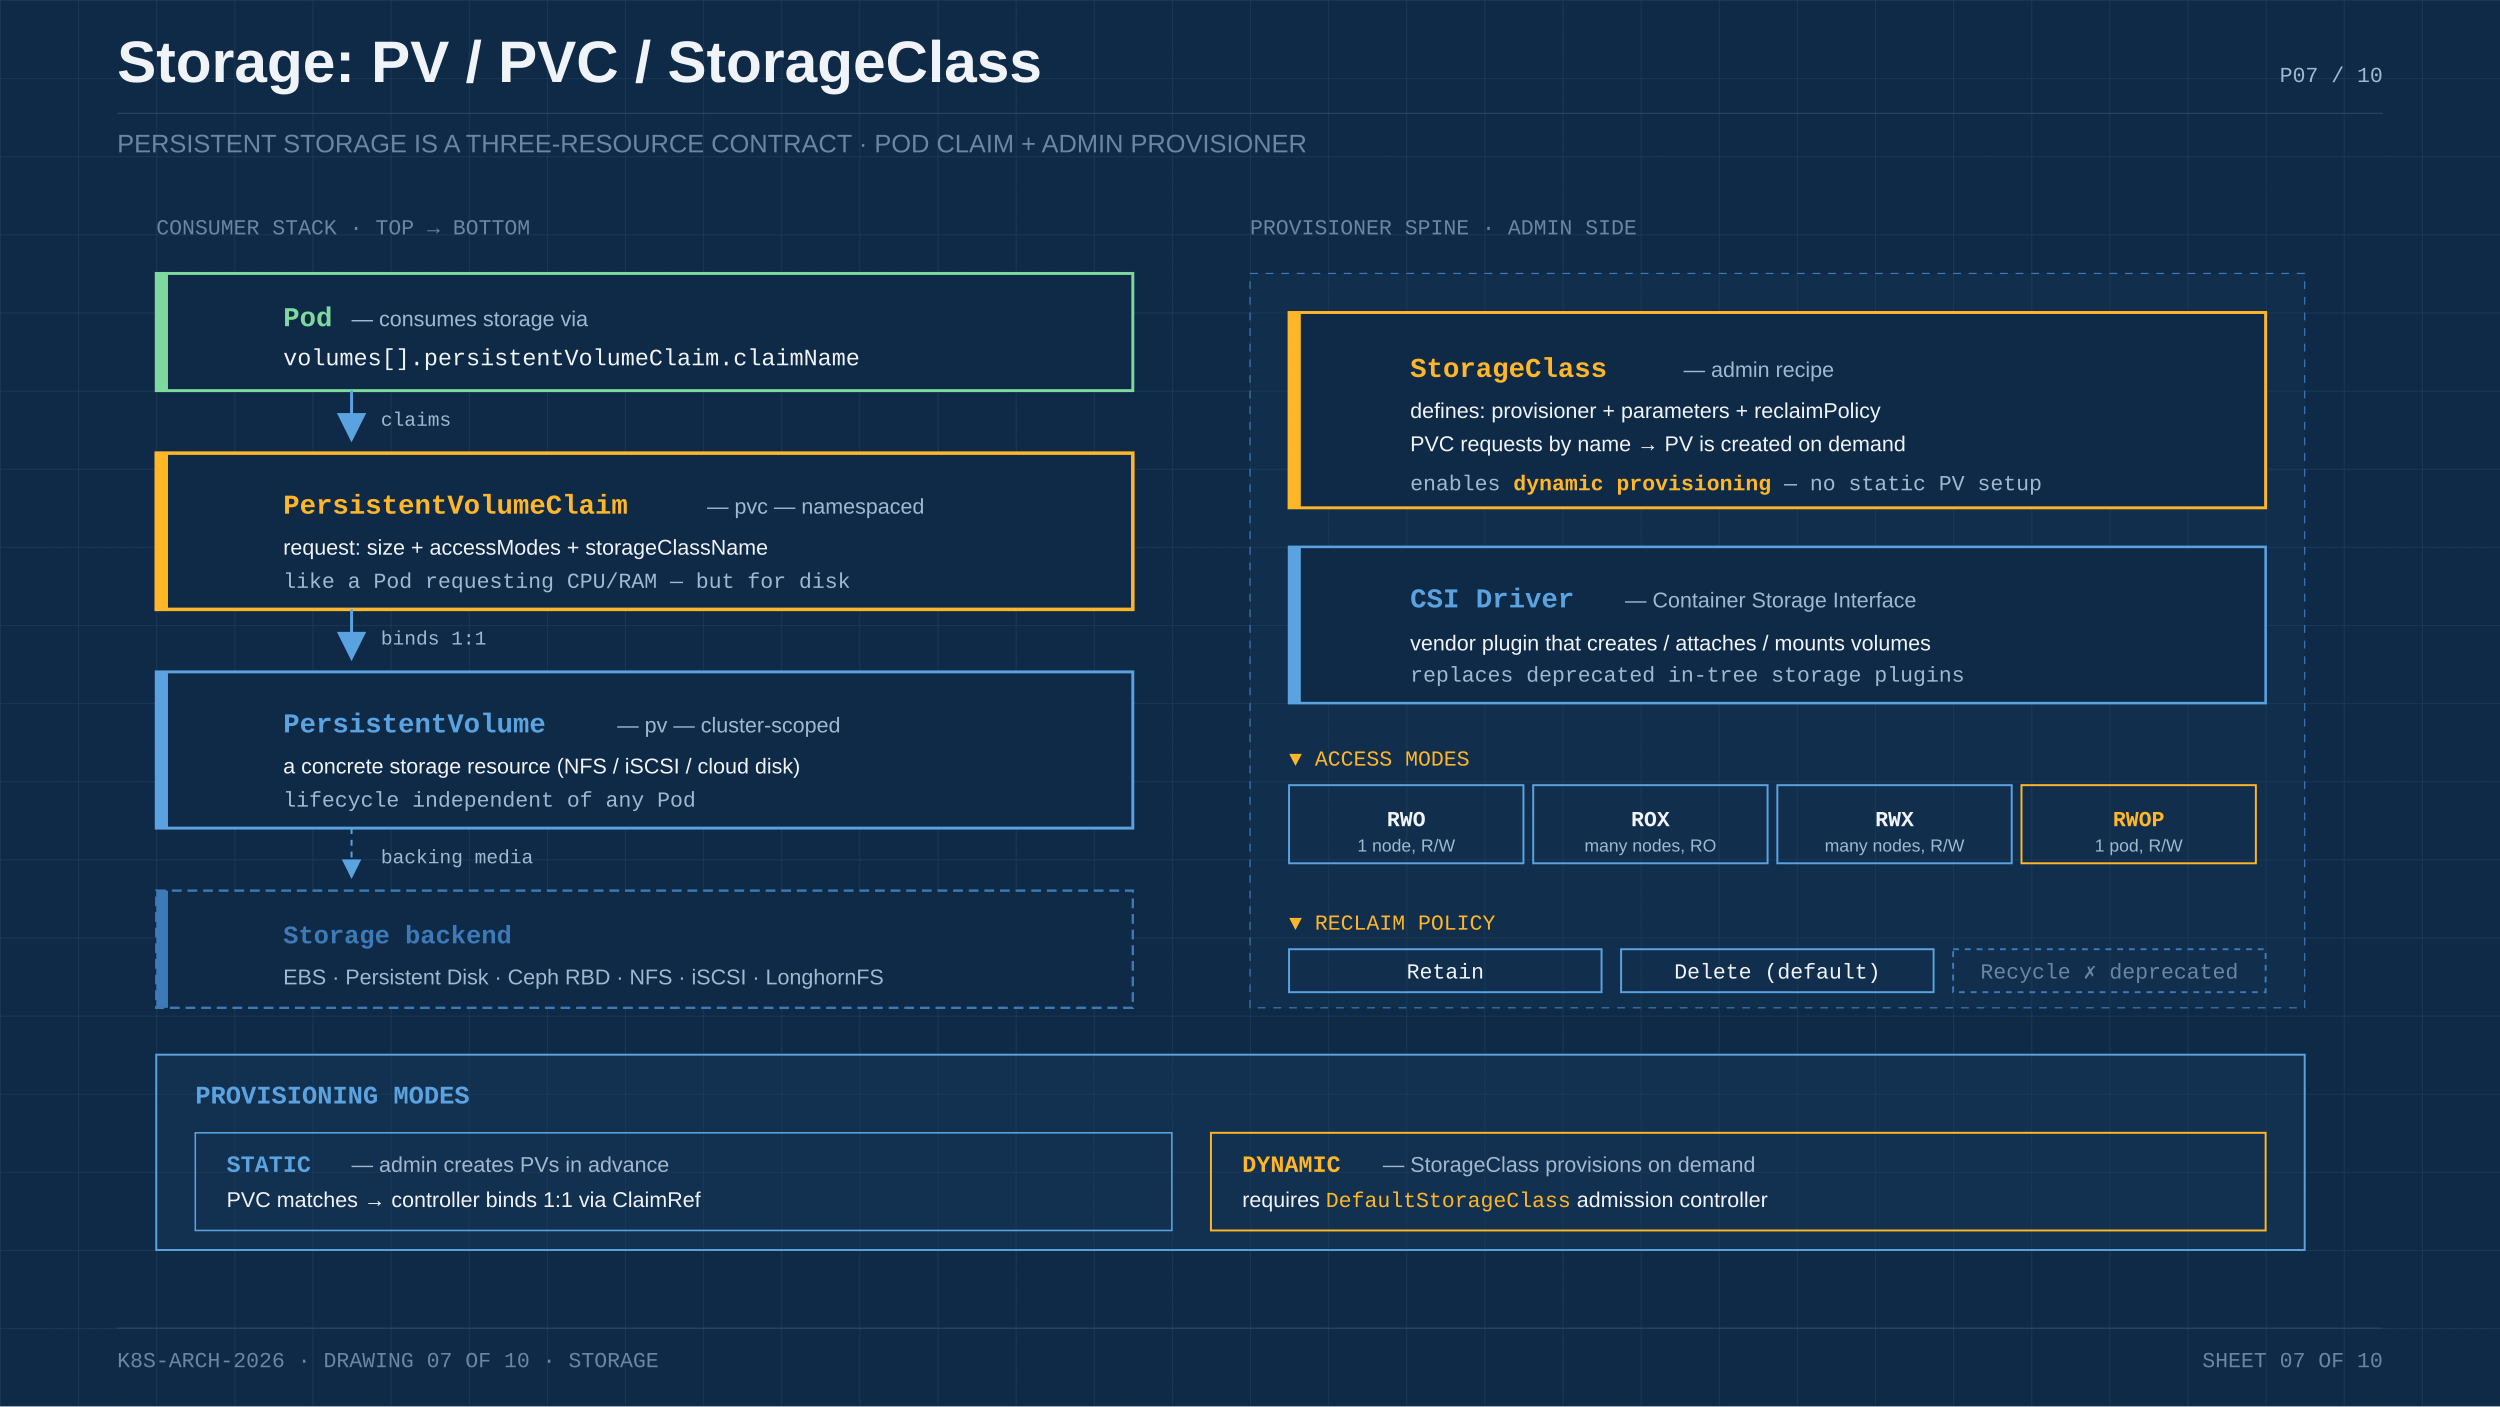
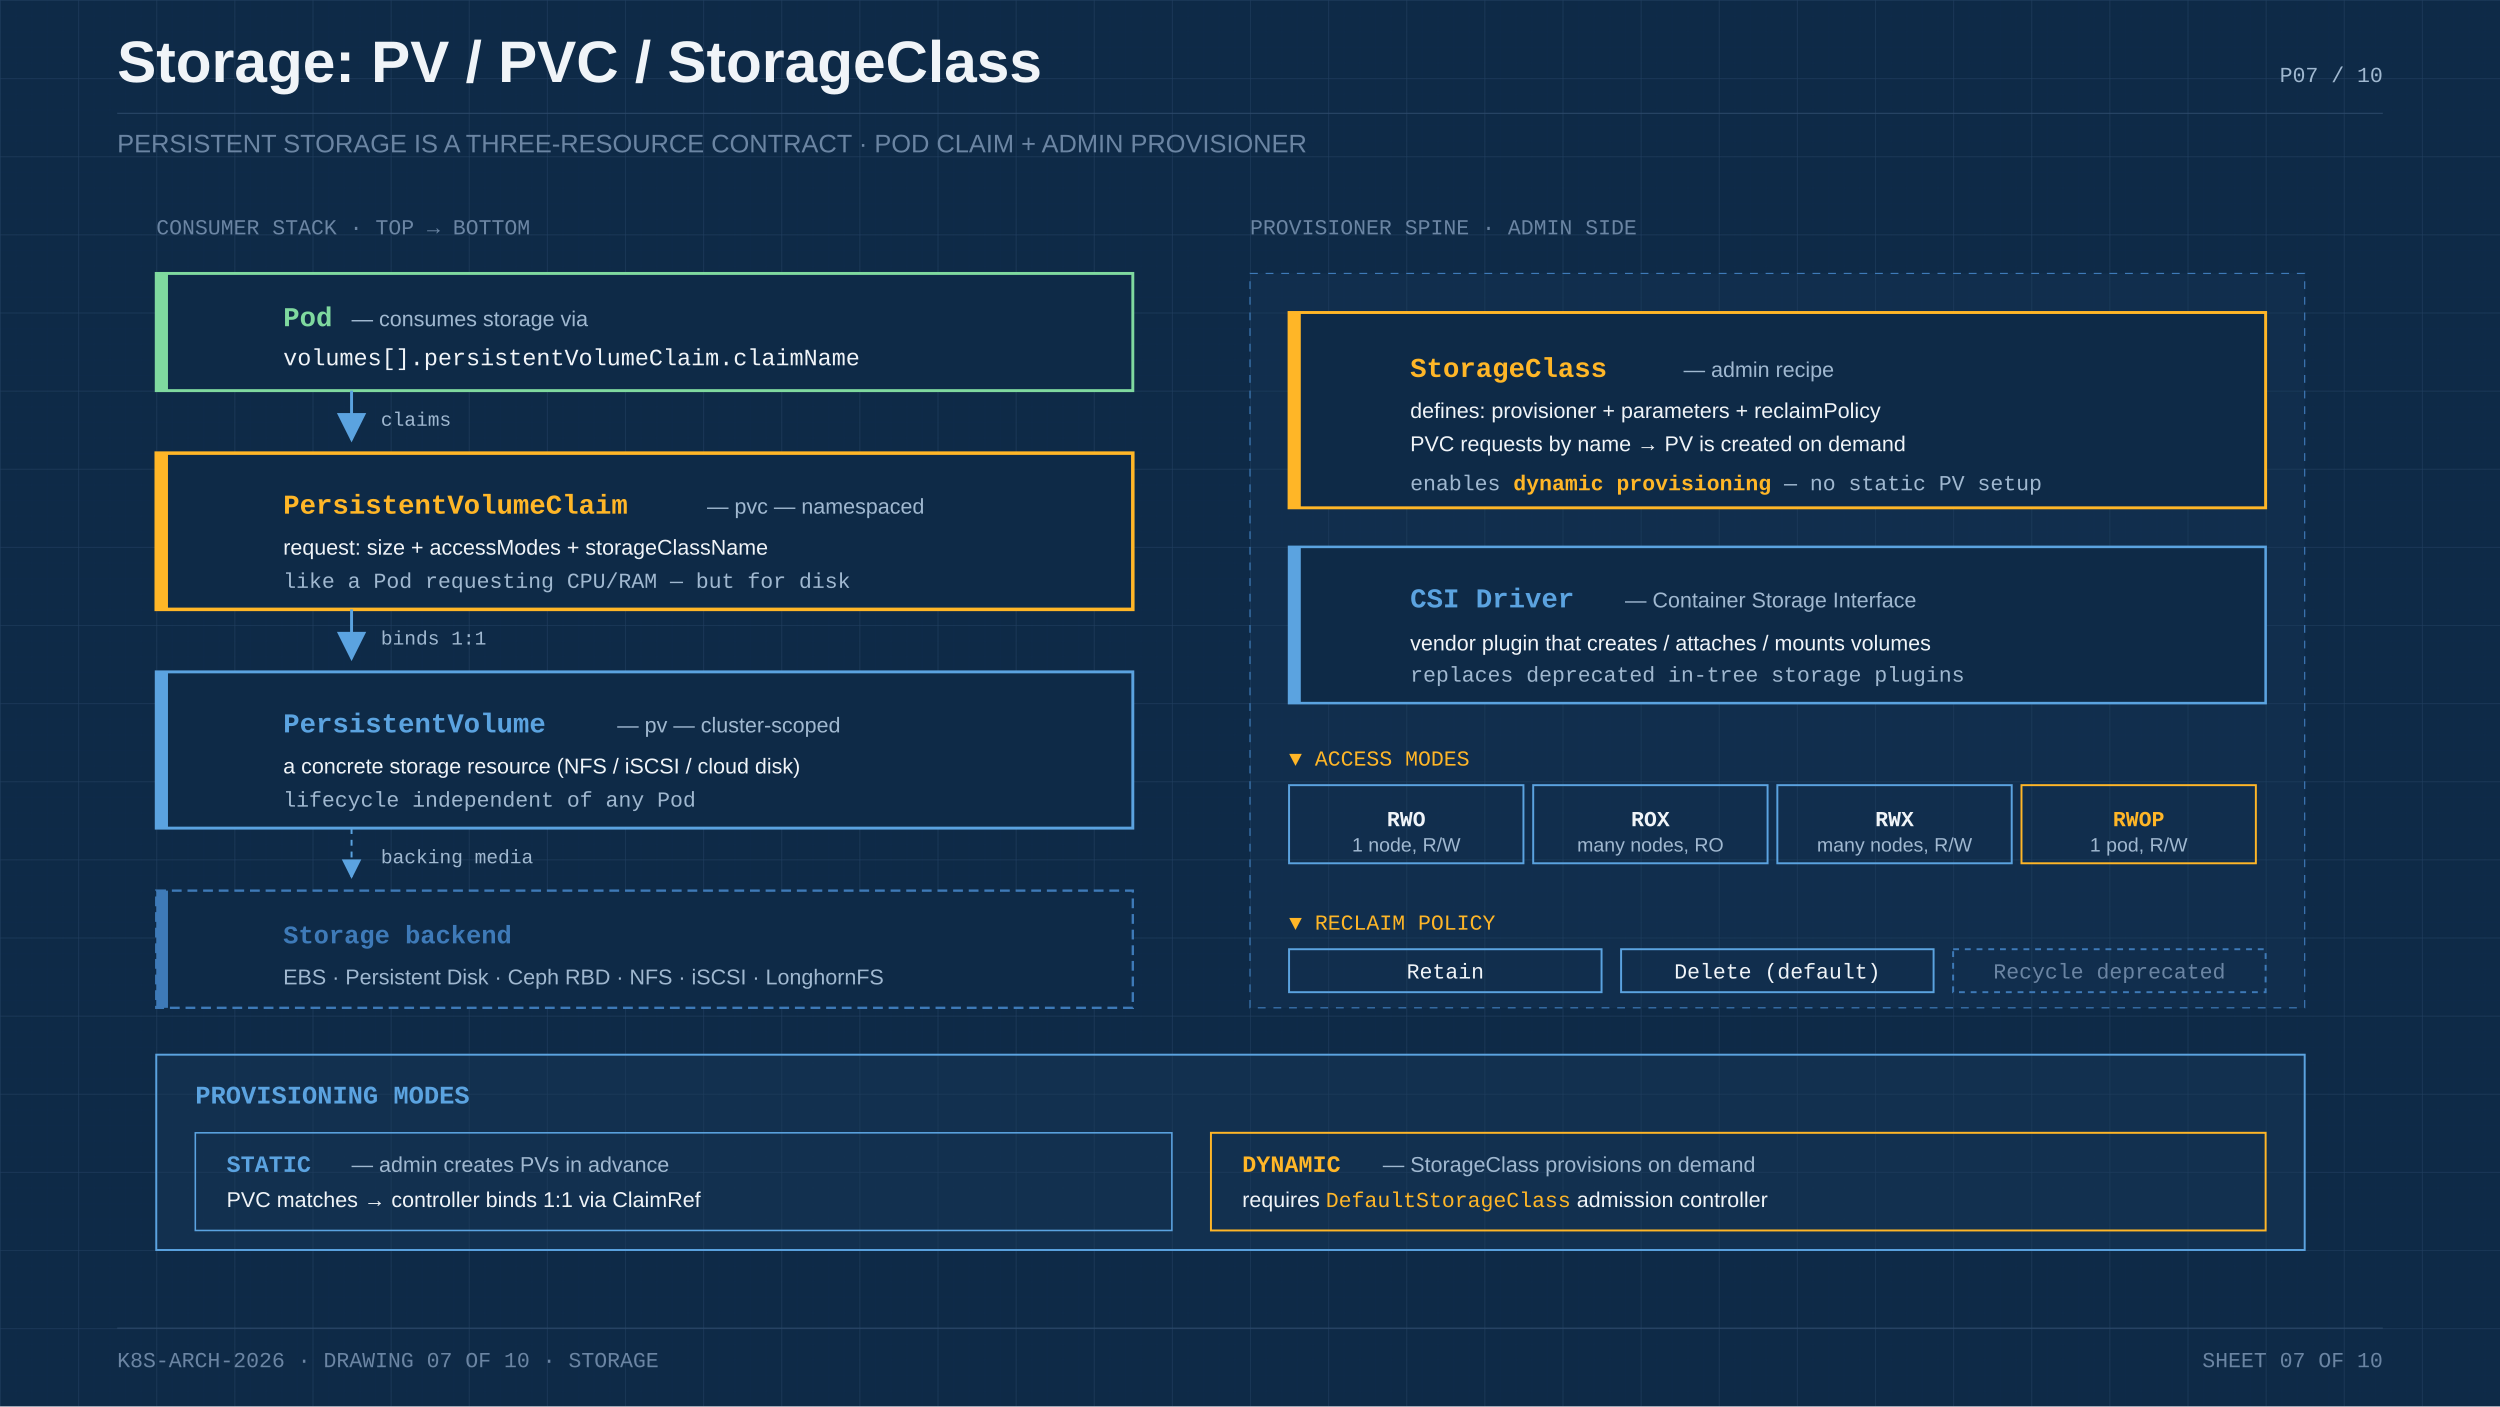
<svg xmlns="http://www.w3.org/2000/svg" viewBox="0 0 1280 720" width="1280" height="720">
  <defs>
    <pattern id="bpGridMajor" x="0" y="0" width="40" height="40" patternUnits="userSpaceOnUse" data-pptx-pattern="lgGrid">
      <rect width="40" height="40" fill="#0E2A47" />
      <path d="M 40 0 L 0 0 0 40" fill="none" stroke="#2D4A6B" stroke-width="0.6" />
    </pattern>
    <pattern id="bpGridMinor" x="0" y="0" width="8" height="8" patternUnits="userSpaceOnUse" data-pptx-pattern="smGrid">
      <rect width="8" height="8" fill="#0E2A47" />
      <path d="M 8 0 L 0 0 0 8" fill="none" stroke="#1A3A5C" stroke-width="0.3" />
    </pattern>
    <marker id="arrowCyan2" markerWidth="10" markerHeight="10" refX="9" refY="5" orient="auto">
      <path d="M 0,0 L 10,5 L 0,10 Z" fill="#5BA3E0" />
    </marker>
  </defs>
  <g id="bg">
    <rect width="1280" height="720" fill="#0E2A47" />
    <rect width="1280" height="720" fill="url(#bpGridMinor)" opacity="0.4" />
    <rect width="1280" height="720" fill="url(#bpGridMajor)" opacity="0.6" />
  </g>
  <g id="header">
    <text x="60" y="42" font-family="Arial, 'Microsoft YaHei', sans-serif" font-size="30" font-weight="bold" fill="#F0F4F8">Storage: PV / PVC / StorageClass</text>
    <text x="1220" y="42" font-family="Consolas, 'Courier New', monospace" font-size="11" fill="#A0B8D0" text-anchor="end">P07 / 10</text>
    <line x1="60" y1="58" x2="1220" y2="58" stroke="#2D4A6B" stroke-width="0.5" />
    <text x="60" y="78" font-family="Arial, 'Microsoft YaHei', sans-serif" font-size="13" fill="#6B85A3">PERSISTENT STORAGE IS A THREE-RESOURCE CONTRACT · POD CLAIM + ADMIN PROVISIONER</text>
  </g>
  <g id="stack-diagram">
    <text x="80" y="120" font-family="Consolas, 'Courier New', monospace" font-size="11" fill="#6B85A3">CONSUMER STACK · TOP → BOTTOM</text>
    <g id="layer-pod">
      <rect x="80" y="140" width="500" height="60" fill="#0E2A47" stroke="#7FD99F" stroke-width="1.5" />
      <rect x="80" y="140" width="6" height="60" fill="#7FD99F" />
      <use data-icon="tabler-outline/cube" x="100" y="153" width="32" height="32" fill="#7FD99F" stroke-width="1.5" />
      <text x="145" y="167" font-family="Consolas, 'Courier New', monospace" font-size="14" fill="#7FD99F" font-weight="bold">Pod</text>
      <text x="180" y="167" font-family="Arial, 'Microsoft YaHei', sans-serif" font-size="11" fill="#A0B8D0">— consumes storage via</text>
      <text x="145" y="187" font-family="Consolas, 'Courier New', monospace" font-size="12" fill="#F0F4F8">volumes[].persistentVolumeClaim.claimName</text>
    </g>
    <line x1="180" y1="200" x2="180" y2="225" stroke="#5BA3E0" stroke-width="1.5" marker-end="url(#arrowCyan2)" />
    <text x="195" y="218" font-family="Consolas, 'Courier New', monospace" font-size="10" fill="#A0B8D0">claims</text>
    <g id="layer-pvc">
      <rect x="80" y="232" width="500" height="80" fill="#0E2A47" stroke="#FFB627" stroke-width="1.8" />
      <rect x="80" y="232" width="6" height="80" fill="#FFB627" />
      <use data-icon="tabler-outline/contract" x="100" y="248" width="30" height="30" fill="#FFB627" stroke-width="1.5" />
      <text x="145" y="263" font-family="Consolas, 'Courier New', monospace" font-size="14" fill="#FFB627" font-weight="bold">PersistentVolumeClaim</text>
      <text x="362" y="263" font-family="Arial, 'Microsoft YaHei', sans-serif" font-size="11" fill="#A0B8D0">— pvc — namespaced</text>
      <text x="145" y="284" font-family="Arial, 'Microsoft YaHei', sans-serif" font-size="11" fill="#F0F4F8">request: size + accessModes + storageClassName</text>
      <text x="145" y="301" font-family="Consolas, 'Courier New', monospace" font-size="11" fill="#A0B8D0">like a Pod requesting CPU/RAM — but for disk</text>
    </g>
    <line x1="180" y1="312" x2="180" y2="337" stroke="#5BA3E0" stroke-width="1.5" marker-end="url(#arrowCyan2)" />
    <text x="195" y="330" font-family="Consolas, 'Courier New', monospace" font-size="10" fill="#A0B8D0">binds 1:1</text>
    <g id="layer-pv">
      <rect x="80" y="344" width="500" height="80" fill="#0E2A47" stroke="#5BA3E0" stroke-width="1.5" />
      <rect x="80" y="344" width="6" height="80" fill="#5BA3E0" />
      <use data-icon="tabler-outline/device-floppy" x="100" y="360" width="30" height="30" fill="#5BA3E0" stroke-width="1.5" />
      <text x="145" y="375" font-family="Consolas, 'Courier New', monospace" font-size="14" fill="#5BA3E0" font-weight="bold">PersistentVolume</text>
      <text x="316" y="375" font-family="Arial, 'Microsoft YaHei', sans-serif" font-size="11" fill="#A0B8D0">— pv — cluster-scoped</text>
      <text x="145" y="396" font-family="Arial, 'Microsoft YaHei', sans-serif" font-size="11" fill="#F0F4F8">a concrete storage resource (NFS / iSCSI / cloud disk)</text>
      <text x="145" y="413" font-family="Consolas, 'Courier New', monospace" font-size="11" fill="#A0B8D0">lifecycle independent of any Pod</text>
    </g>
    <line x1="180" y1="424" x2="180" y2="449" stroke="#5BA3E0" stroke-width="1" stroke-dasharray="3 3" marker-end="url(#arrowCyan2)" />
    <text x="195" y="442" font-family="Consolas, 'Courier New', monospace" font-size="10" fill="#A0B8D0">backing media</text>
    <g id="layer-backend">
      <rect x="80" y="456" width="500" height="60" fill="#0E2A47" stroke="#3E7AB8" stroke-width="1.2" stroke-dasharray="5 3" />
      <rect x="80" y="456" width="6" height="60" fill="#3E7AB8" />
      <use data-icon="tabler-outline/server" x="100" y="468" width="30" height="30" fill="#3E7AB8" stroke-width="1.5" />
      <text x="145" y="483" font-family="Consolas, 'Courier New', monospace" font-size="13" fill="#3E7AB8" font-weight="bold">Storage backend</text>
      <text x="145" y="504" font-family="Arial, 'Microsoft YaHei', sans-serif" font-size="11" fill="#A0B8D0">EBS · Persistent Disk · Ceph RBD · NFS · iSCSI · LonghornFS</text>
    </g>
  </g>
  <g id="provisioner-spine">
    <text x="640" y="120" font-family="Consolas, 'Courier New', monospace" font-size="11" fill="#6B85A3">PROVISIONER SPINE · ADMIN SIDE</text>
    <rect x="640" y="140" width="540" height="376" fill="#1A3A5C" fill-opacity="0.3" stroke="#3E7AB8" stroke-width="0.6" stroke-dasharray="4 4" />
    <g id="storage-class">
      <rect x="660" y="160" width="500" height="100" fill="#0E2A47" stroke="#FFB627" stroke-width="1.5" />
      <rect x="660" y="160" width="6" height="100" fill="#FFB627" />
      <use data-icon="tabler-outline/template" x="680" y="178" width="30" height="30" fill="#FFB627" stroke-width="1.5" />
      <text x="722" y="193" font-family="Consolas, 'Courier New', monospace" font-size="14" fill="#FFB627" font-weight="bold">StorageClass</text>
      <text x="862" y="193" font-family="Arial, 'Microsoft YaHei', sans-serif" font-size="11" fill="#A0B8D0">— admin recipe</text>
      <text x="722" y="214" font-family="Arial, 'Microsoft YaHei', sans-serif" font-size="11" fill="#F0F4F8">defines: provisioner + parameters + reclaimPolicy</text>
      <text x="722" y="231" font-family="Arial, 'Microsoft YaHei', sans-serif" font-size="11" fill="#F0F4F8">PVC requests by name → PV is created on demand</text>
      <text x="722" y="251" font-family="Consolas, 'Courier New', monospace" font-size="11" fill="#A0B8D0">enables <tspan fill="#FFB627" font-weight="bold">dynamic provisioning</tspan> — no static PV setup</text>
    </g>
    <g id="csi-driver">
      <rect x="660" y="280" width="500" height="80" fill="#0E2A47" stroke="#5BA3E0" stroke-width="1.3" />
      <rect x="660" y="280" width="6" height="80" fill="#5BA3E0" />
      <use data-icon="tabler-outline/plug-connected" x="680" y="296" width="30" height="30" fill="#5BA3E0" stroke-width="1.5" />
      <text x="722" y="311" font-family="Consolas, 'Courier New', monospace" font-size="14" fill="#5BA3E0" font-weight="bold">CSI Driver</text>
      <text x="832" y="311" font-family="Arial, 'Microsoft YaHei', sans-serif" font-size="11" fill="#A0B8D0">— Container Storage Interface</text>
      <text x="722" y="333" font-family="Arial, 'Microsoft YaHei', sans-serif" font-size="11" fill="#F0F4F8">vendor plugin that creates / attaches / mounts volumes</text>
      <text x="722" y="349" font-family="Consolas, 'Courier New', monospace" font-size="11" fill="#A0B8D0">replaces deprecated in-tree storage plugins</text>
    </g>
    <g id="access-modes">
      <text x="660" y="392" font-family="Consolas, 'Courier New', monospace" font-size="11" fill="#FFB627">▼ ACCESS MODES</text>
      <rect x="660" y="402" width="120" height="40" fill="none" stroke="#5BA3E0" stroke-width="1" />
      <text x="720" y="423" font-family="Consolas, 'Courier New', monospace" font-size="11" fill="#F0F4F8" text-anchor="middle" font-weight="bold">RWO</text>
-       <text x="720" y="436" font-family="Arial, 'Microsoft YaHei', sans-serif" font-size="9" fill="#A0B8D0" text-anchor="middle">1 node, R/W</text>
+       <text x="720" y="436" font-family="Arial, 'Microsoft YaHei', sans-serif" font-size="10" fill="#A0B8D0" text-anchor="middle">1 node, R/W</text>
      <rect x="785" y="402" width="120" height="40" fill="none" stroke="#5BA3E0" stroke-width="1" />
      <text x="845" y="423" font-family="Consolas, 'Courier New', monospace" font-size="11" fill="#F0F4F8" text-anchor="middle" font-weight="bold">ROX</text>
-       <text x="845" y="436" font-family="Arial, 'Microsoft YaHei', sans-serif" font-size="9" fill="#A0B8D0" text-anchor="middle">many nodes, RO</text>
+       <text x="845" y="436" font-family="Arial, 'Microsoft YaHei', sans-serif" font-size="10" fill="#A0B8D0" text-anchor="middle">many nodes, RO</text>
      <rect x="910" y="402" width="120" height="40" fill="none" stroke="#5BA3E0" stroke-width="1" />
      <text x="970" y="423" font-family="Consolas, 'Courier New', monospace" font-size="11" fill="#F0F4F8" text-anchor="middle" font-weight="bold">RWX</text>
-       <text x="970" y="436" font-family="Arial, 'Microsoft YaHei', sans-serif" font-size="9" fill="#A0B8D0" text-anchor="middle">many nodes, R/W</text>
+       <text x="970" y="436" font-family="Arial, 'Microsoft YaHei', sans-serif" font-size="10" fill="#A0B8D0" text-anchor="middle">many nodes, R/W</text>
      <rect x="1035" y="402" width="120" height="40" fill="none" stroke="#FFB627" stroke-width="1" />
      <text x="1095" y="423" font-family="Consolas, 'Courier New', monospace" font-size="11" fill="#FFB627" text-anchor="middle" font-weight="bold">RWOP</text>
-       <text x="1095" y="436" font-family="Arial, 'Microsoft YaHei', sans-serif" font-size="9" fill="#A0B8D0" text-anchor="middle">1 pod, R/W</text>
+       <text x="1095" y="436" font-family="Arial, 'Microsoft YaHei', sans-serif" font-size="10" fill="#A0B8D0" text-anchor="middle">1 pod, R/W</text>
    </g>
    <g id="reclaim">
      <text x="660" y="476" font-family="Consolas, 'Courier New', monospace" font-size="11" fill="#FFB627">▼ RECLAIM POLICY</text>
      <rect x="660" y="486" width="160" height="22" fill="none" stroke="#5BA3E0" stroke-width="1" />
      <text x="740" y="501" font-family="Consolas, 'Courier New', monospace" font-size="11" fill="#F0F4F8" text-anchor="middle">Retain</text>
      <rect x="830" y="486" width="160" height="22" fill="none" stroke="#5BA3E0" stroke-width="1" />
      <text x="910" y="501" font-family="Consolas, 'Courier New', monospace" font-size="11" fill="#F0F4F8" text-anchor="middle">Delete (default)</text>
      <rect x="1000" y="486" width="160" height="22" fill="none" stroke="#3E7AB8" stroke-width="1" stroke-dasharray="3 3" />
-       <text x="1080" y="501" font-family="Consolas, 'Courier New', monospace" font-size="11" fill="#6B85A3" text-anchor="middle">Recycle ✗ deprecated</text>
+       <text x="1080" y="501" font-family="Consolas, 'Courier New', monospace" font-size="11" fill="#6B85A3" text-anchor="middle">Recycle deprecated</text>
    </g>
  </g>
  <g id="provisioning-mode">
    <rect x="80" y="540" width="1100" height="100" fill="#1A3A5C" fill-opacity="0.4" stroke="#5BA3E0" stroke-width="1" />
    <text x="100" y="565" font-family="Consolas, 'Courier New', monospace" font-size="13" fill="#5BA3E0" font-weight="bold">PROVISIONING MODES</text>
    <rect x="100" y="580" width="500" height="50" fill="none" stroke="#5BA3E0" stroke-width="0.8" />
    <text x="116" y="600" font-family="Consolas, 'Courier New', monospace" font-size="12" fill="#5BA3E0" font-weight="bold">STATIC</text>
    <text x="180" y="600" font-family="Arial, 'Microsoft YaHei', sans-serif" font-size="11" fill="#A0B8D0">— admin creates PVs in advance</text>
    <text x="116" y="618" font-family="Arial, 'Microsoft YaHei', sans-serif" font-size="11" fill="#F0F4F8">PVC matches → controller binds 1:1 via ClaimRef</text>
    <rect x="620" y="580" width="540" height="50" fill="none" stroke="#FFB627" stroke-width="1" />
    <text x="636" y="600" font-family="Consolas, 'Courier New', monospace" font-size="12" fill="#FFB627" font-weight="bold">DYNAMIC</text>
    <text x="708" y="600" font-family="Arial, 'Microsoft YaHei', sans-serif" font-size="11" fill="#A0B8D0">— StorageClass provisions on demand</text>
    <text x="636" y="618" font-family="Arial, 'Microsoft YaHei', sans-serif" font-size="11" fill="#F0F4F8">requires <tspan font-family="Consolas, 'Courier New', monospace" fill="#FFB627">DefaultStorageClass</tspan> admission controller</text>
  </g>
  <g id="footer">
    <line x1="60" y1="680" x2="1220" y2="680" stroke="#2D4A6B" stroke-width="0.5" />
    <text x="60" y="700" font-family="Consolas, 'Courier New', monospace" font-size="11" fill="#6B85A3">K8S-ARCH-2026 · DRAWING 07 OF 10 · STORAGE</text>
    <text x="1220" y="700" font-family="Consolas, 'Courier New', monospace" font-size="11" fill="#6B85A3" text-anchor="end">SHEET 07 OF 10</text>
  </g>
</svg>
